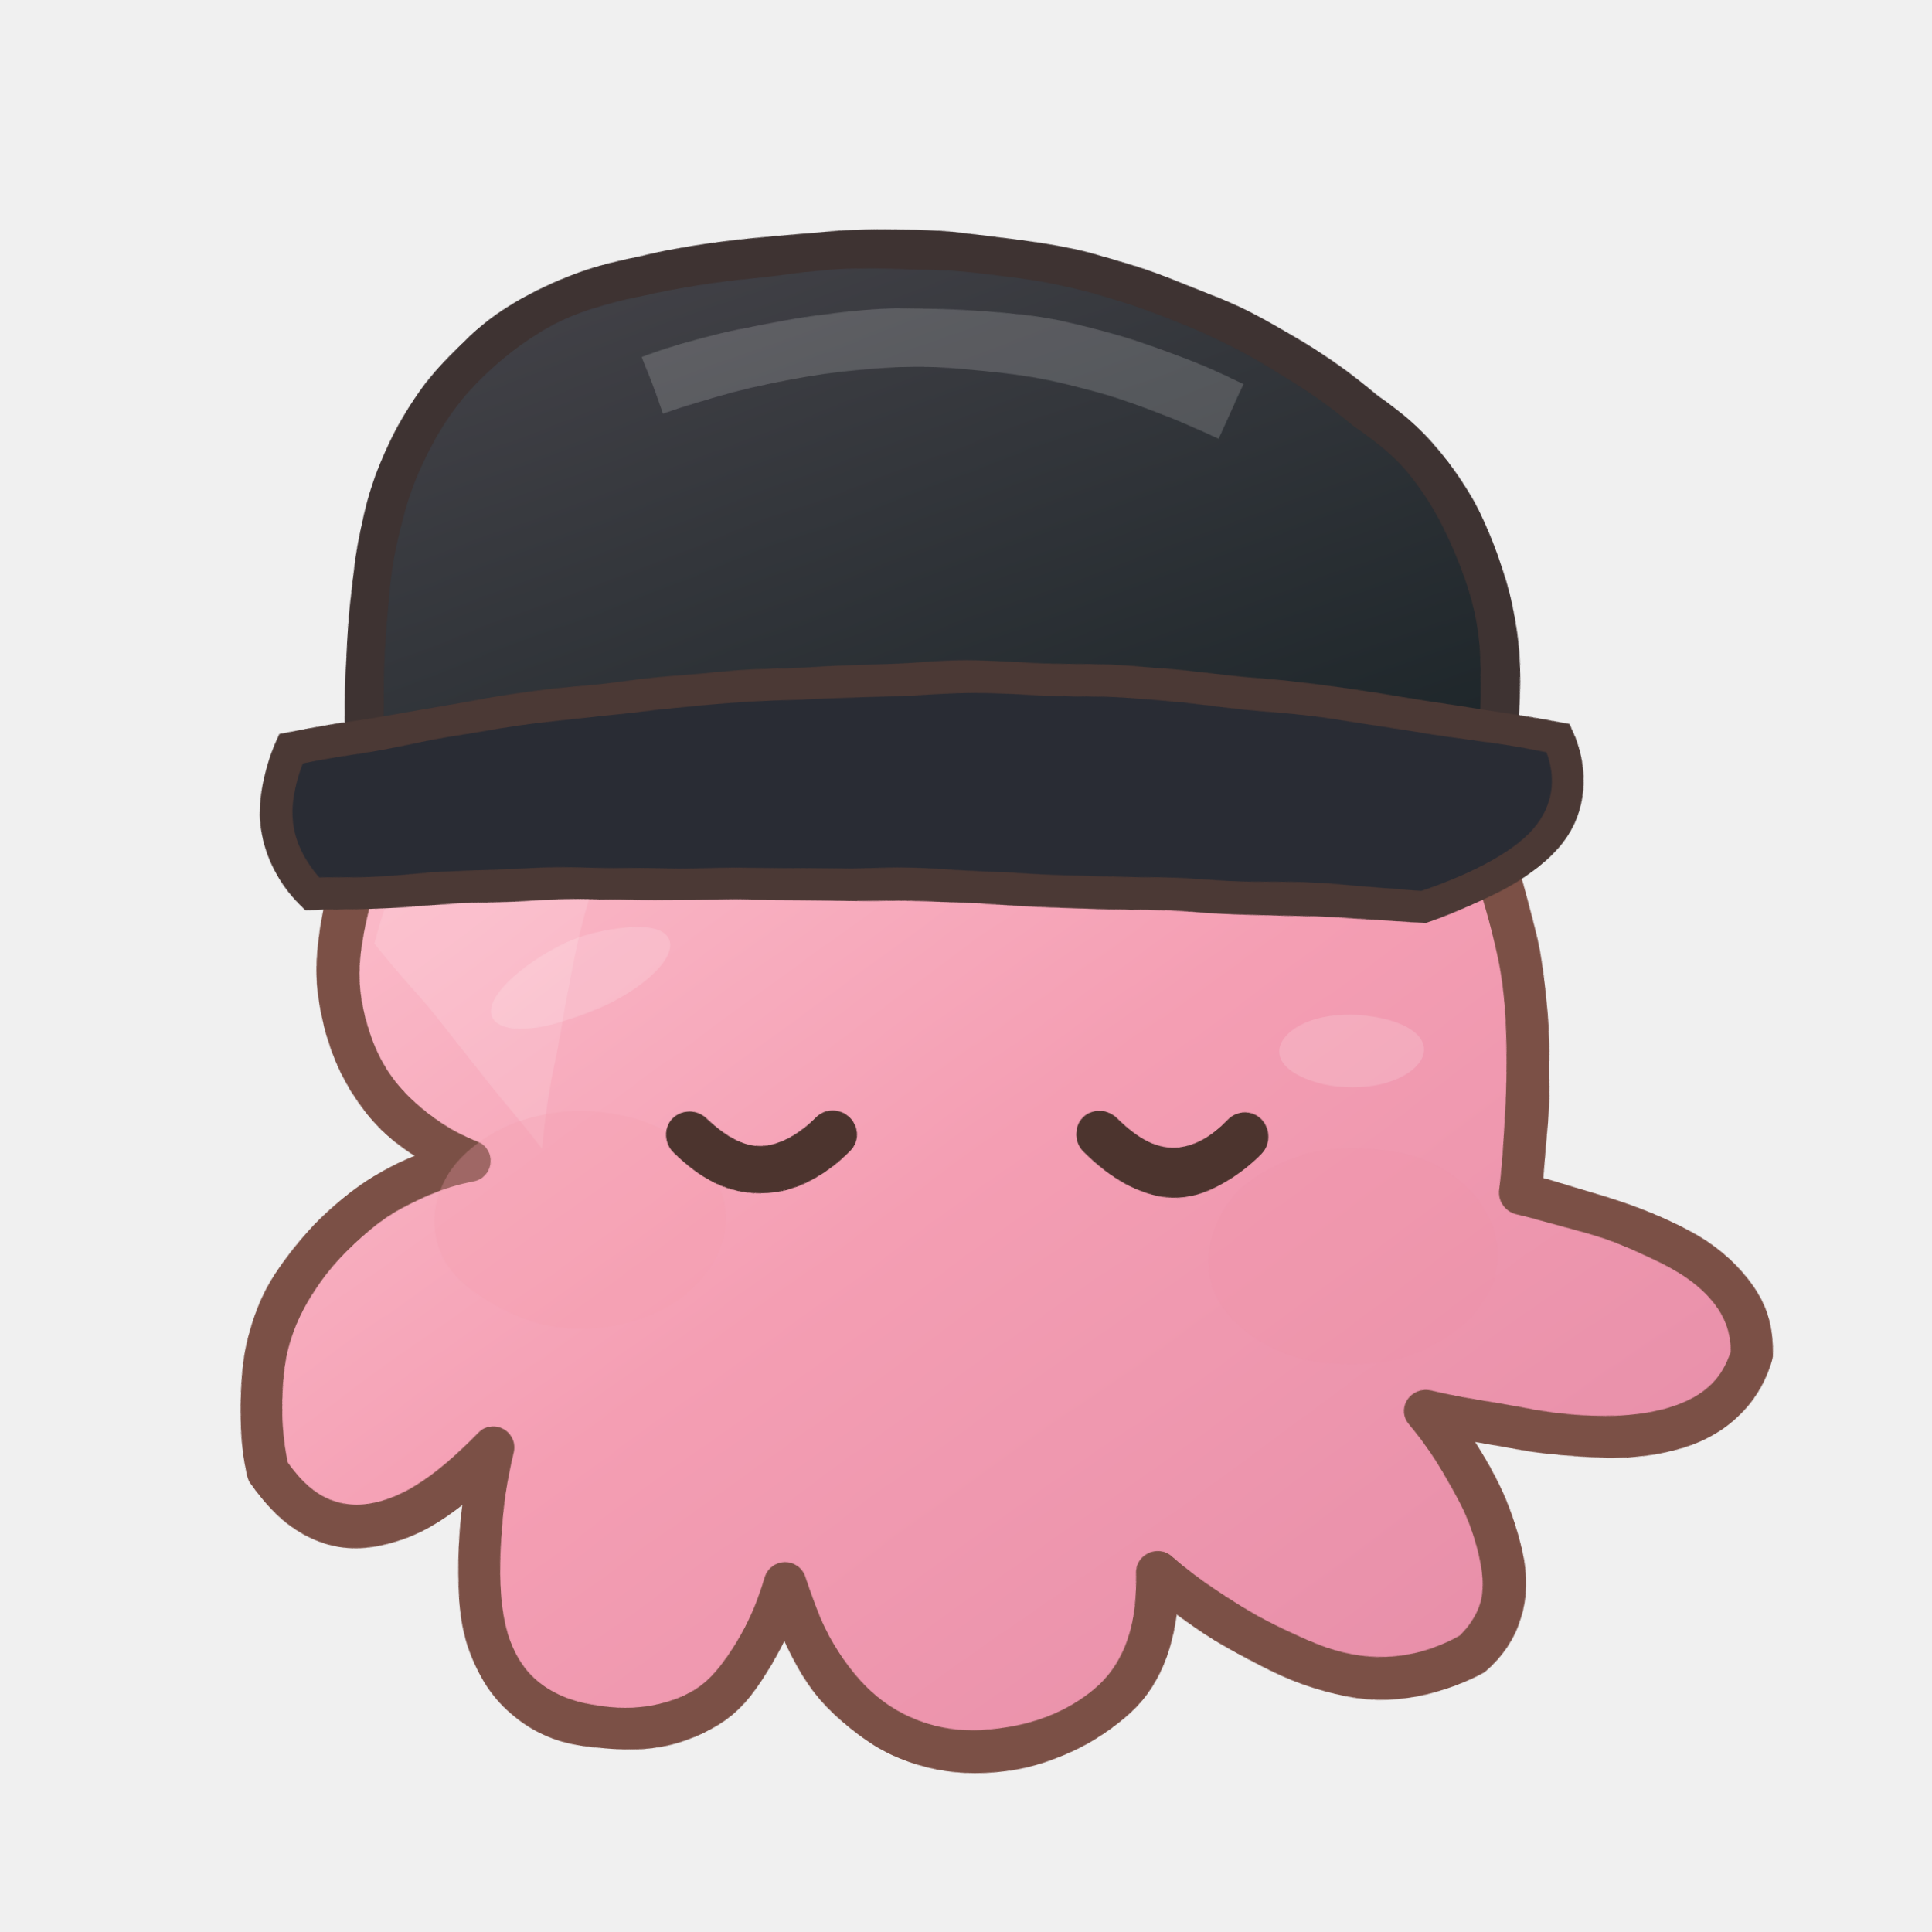
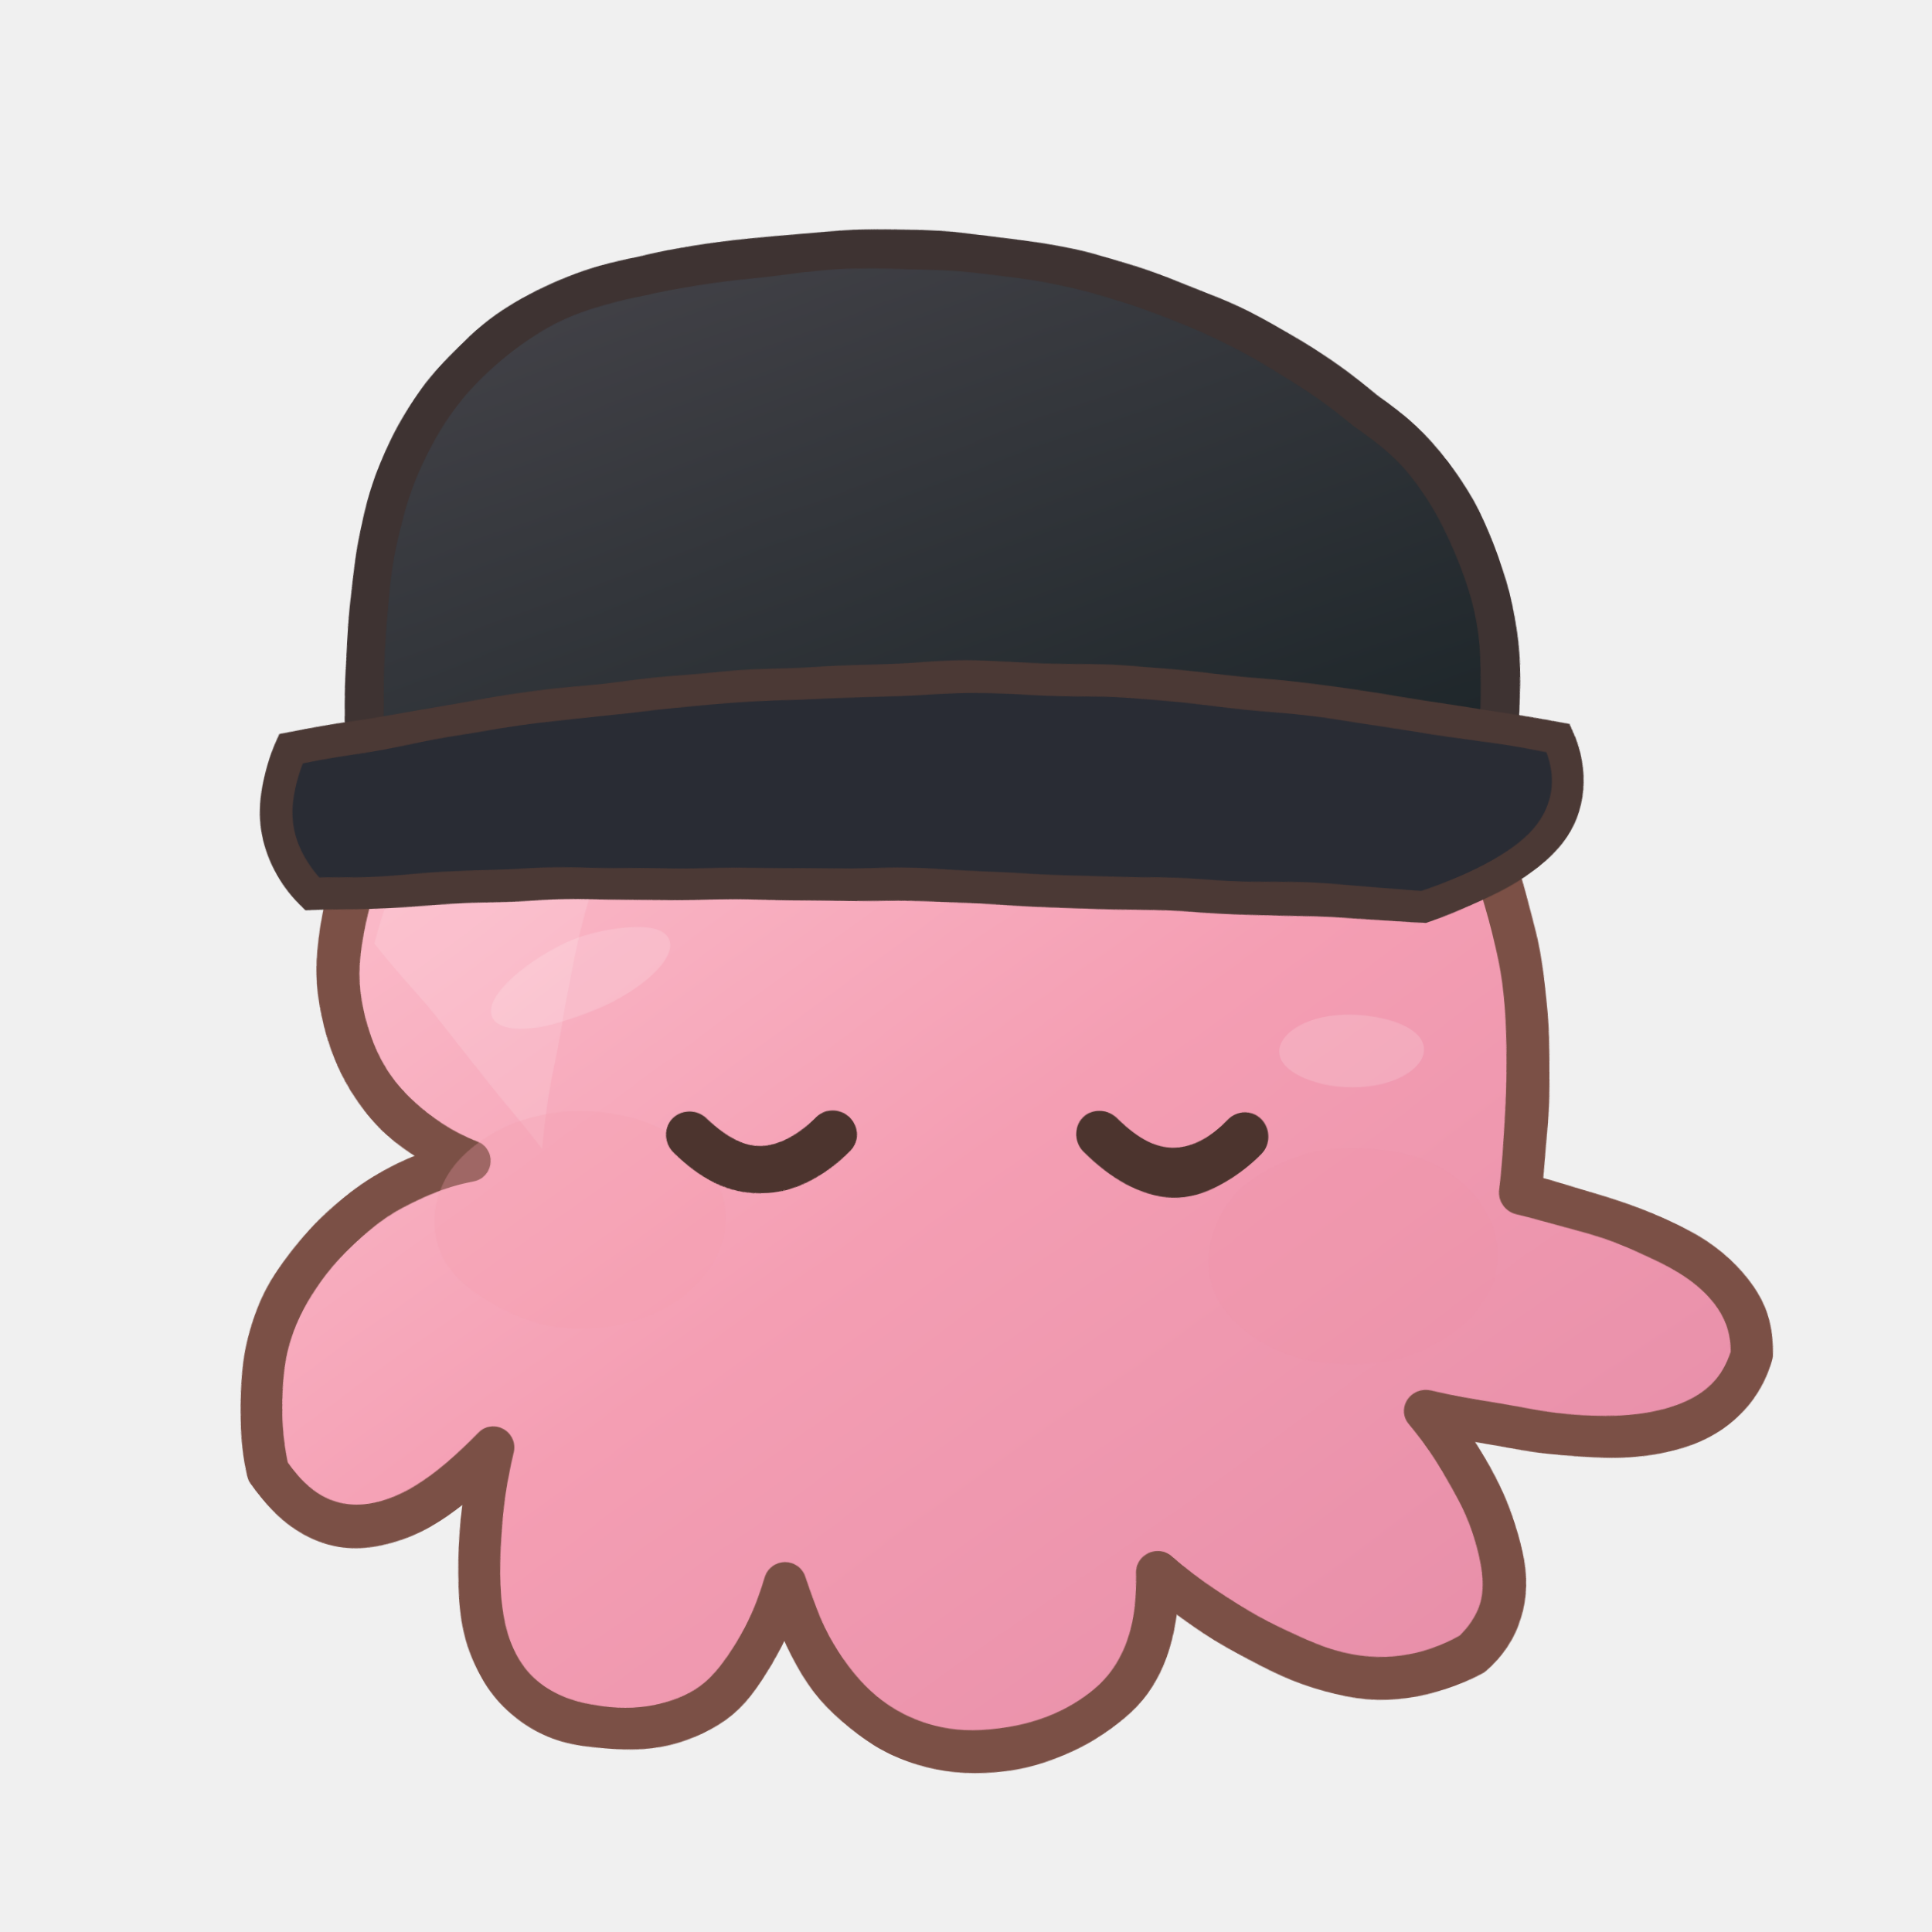
<svg xmlns="http://www.w3.org/2000/svg" width="160" height="160" viewBox="0 0 160 160">
  <defs>
    <linearGradient id="pink" x1="0" x2=".85" y1="0" y2="1">
      <stop stop-color="#ffccd6" />
      <stop offset=".55" stop-color="#f49eb3" />
      <stop offset="1" stop-color="#e68da8" />
    </linearGradient>
    <linearGradient id="cap" x1="0" x2=".8" y1="0" y2="1">
      <stop stop-color="#47454b" />
      <stop offset="1" stop-color="#1f272b" />
    </linearGradient>
    <filter id="paper-edge" x="-6%" y="-6%" width="112%" height="112%">
      <feTurbulence type="fractalNoise" baseFrequency=".045" numOctaves="3" seed="7" result="grain" />
      <feDisplacementMap in="SourceGraphic" in2="grain" scale="0.9" xChannelSelector="R" yChannelSelector="G" />
    </filter>
  </defs>
  <g filter="url(#paper-edge)">
    <g stroke="#7b5046" stroke-width="3.5" stroke-linejoin="round" stroke-linecap="round">
      <path fill="url(#pink)" d="M39 96C28 98 19 109 22 122Q29 132 41 120Q36 141 49 143Q61 145 65 131Q70 147 83 145Q96 143 96 130Q111 143 122 137Q129 131 118 117Q142 123 145 112Q145 103 126 99Q130 72 113 55Q92 33 69 42Q33 45 29 74Q25 90 39 96Z" />
      <path fill="#ffffff" opacity=".13" stroke="none" d="M31 78Q37 52 62 49Q48 65 45 95Z" />
      <ellipse fill="#f59fae" stroke="none" cx="48" cy="101" rx="12" ry="9" opacity=".3" />
      <ellipse fill="#ef91a8" stroke="none" cx="112" cy="104" rx="12" ry="9" opacity=".24" />
    </g>
    <g fill="none" stroke="#4c342e" stroke-width="4" stroke-linecap="round">
      <path d="M57 94q6 6 12 0M91 94q6 6 12 0" />
    </g>
    <path fill="url(#cap)" stroke="#3e3332" stroke-width="3.2" d="M30 58Q30 27 53 23Q90 15 113 34Q126 43 124 62Q83 56 30 65Z" />
    <path fill="#292c34" stroke="#4b3935" stroke-width="2.7" d="M24 62Q74 51 129 61Q133 70 118 75Q66 72 26 74Q21 69 24 62Z" />
-     <path fill="none" stroke="#ffffff" stroke-opacity=".17" stroke-width="5" d="M54 32Q79 23 102 34" />
    <g fill="#ffffff" opacity=".16">
      <ellipse cx="48" cy="81" rx="8" ry="3" transform="rotate(-23 48 81)" />
      <ellipse cx="112" cy="87" rx="6" ry="3" />
    </g>
  </g>
</svg>
